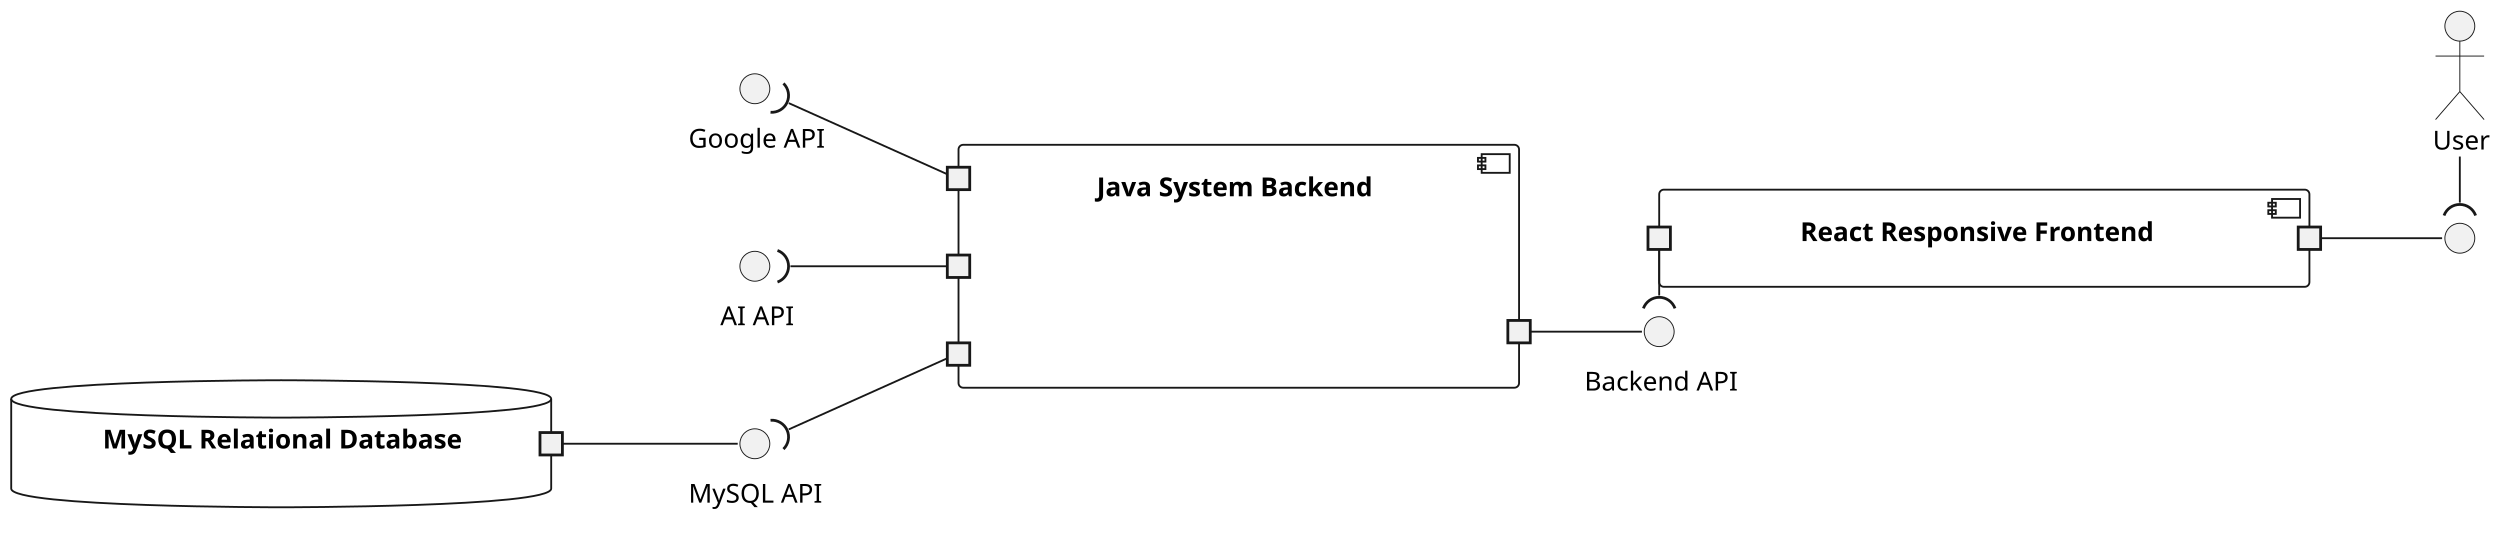
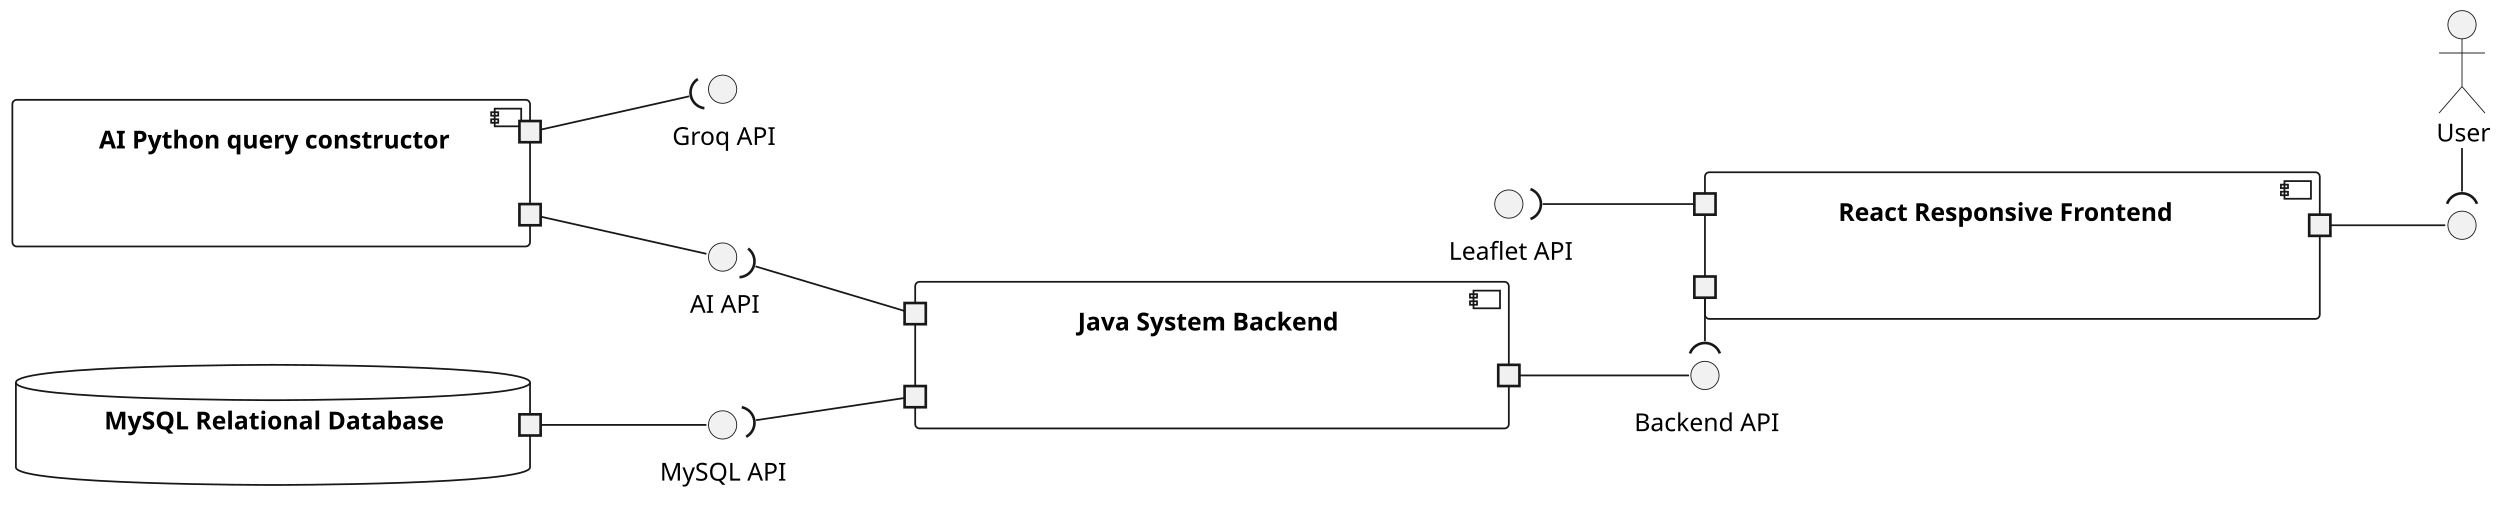
- <svg xmlns="http://www.w3.org/2000/svg" contentStyleType="text/css" height="288px" preserveAspectRatio="none" style="width:1338px;height:288px;background:#FFFFFF;" version="1.1" viewBox="0 0 1338 288" width="1338px" zoomAndPan="magnify">
+ <svg xmlns="http://www.w3.org/2000/svg" contentStyleType="text/css" height="291px" preserveAspectRatio="none" style="width:1415px;height:291px;background:#FFFFFF;" version="1.1" viewBox="0 0 1415 291" width="1415px" zoomAndPan="magnify">
  <defs />
  <g>
    <g id="cluster_reactive_frontend">
-       <rect fill="none" height="52" rx="2.5" ry="2.5" style="stroke:#181818;stroke-width:1.0;" width="348" x="888" y="101.5" />
-       <rect fill="none" height="10" style="stroke:#181818;stroke-width:1.0;" width="15" x="1216" y="106.5" />
-       <rect fill="none" height="2" style="stroke:#181818;stroke-width:1.0;" width="4" x="1214" y="108.5" />
-       <rect fill="none" height="2" style="stroke:#181818;stroke-width:1.0;" width="4" x="1214" y="112.5" />
-       <text fill="#000000" font-family="sans-serif" font-size="14" font-weight="bold" lengthAdjust="spacing" textLength="197" x="963.5" y="129.033">React Responsive Frontend</text>
+       <rect fill="none" height="83" rx="2.5" ry="2.5" style="stroke:#181818;stroke-width:1.0;" width="348" x="965" y="97.5" />
+       <rect fill="none" height="10" style="stroke:#181818;stroke-width:1.0;" width="15" x="1293" y="102.5" />
+       <rect fill="none" height="2" style="stroke:#181818;stroke-width:1.0;" width="4" x="1291" y="104.5" />
+       <rect fill="none" height="2" style="stroke:#181818;stroke-width:1.0;" width="4" x="1291" y="108.5" />
+       <text fill="#000000" font-family="sans-serif" font-size="14" font-weight="bold" lengthAdjust="spacing" textLength="197" x="1040.5" y="125.033">React Responsive Frontend</text>
    </g>
    <g id="cluster_system_backend">
-       <rect fill="none" height="130" rx="2.5" ry="2.5" style="stroke:#181818;stroke-width:1.0;" width="300" x="513" y="77.5" />
-       <rect fill="none" height="10" style="stroke:#181818;stroke-width:1.0;" width="15" x="793" y="82.5" />
-       <rect fill="none" height="2" style="stroke:#181818;stroke-width:1.0;" width="4" x="791" y="84.5" />
-       <rect fill="none" height="2" style="stroke:#181818;stroke-width:1.0;" width="4" x="791" y="88.5" />
-       <text fill="#000000" font-family="sans-serif" font-size="14" font-weight="bold" lengthAdjust="spacing" textLength="152" x="587" y="105.033">Java System Backend</text>
+       <rect fill="none" height="83" rx="2.5" ry="2.5" style="stroke:#181818;stroke-width:1.0;" width="336" x="518" y="159.5" />
+       <rect fill="none" height="10" style="stroke:#181818;stroke-width:1.0;" width="15" x="834" y="164.5" />
+       <rect fill="none" height="2" style="stroke:#181818;stroke-width:1.0;" width="4" x="832" y="166.5" />
+       <rect fill="none" height="2" style="stroke:#181818;stroke-width:1.0;" width="4" x="832" y="170.5" />
+       <text fill="#000000" font-family="sans-serif" font-size="14" font-weight="bold" lengthAdjust="spacing" textLength="152" x="610" y="187.033">Java System Backend</text>
+     </g>
+     <g id="cluster_ai_component">
+       <rect fill="none" height="83" rx="2.5" ry="2.5" style="stroke:#181818;stroke-width:1.0;" width="293" x="7" y="56.5" />
+       <rect fill="none" height="10" style="stroke:#181818;stroke-width:1.0;" width="15" x="280" y="61.5" />
+       <rect fill="none" height="2" style="stroke:#181818;stroke-width:1.0;" width="4" x="278" y="63.5" />
+       <rect fill="none" height="2" style="stroke:#181818;stroke-width:1.0;" width="4" x="278" y="67.5" />
+       <text fill="#000000" font-family="sans-serif" font-size="14" font-weight="bold" lengthAdjust="spacing" textLength="195" x="56" y="84.033">AI Python query constructor</text>
    </g>
    <g id="cluster_database_mysql_db">
-       <path d="M6,213.5 C6,203.5 150.5,203.5 150.5,203.5 C150.5,203.5 295,203.5 295,213.5 L295,261.5 C295,271.5 150.5,271.5 150.5,271.5 C150.5,271.5 6,271.5 6,261.5 L6,213.5 " fill="none" style="stroke:#181818;stroke-width:1.0;" />
-       <path d="M6,213.5 C6,223.5 150.5,223.5 150.5,223.5 C150.5,223.5 295,223.5 295,213.5 " fill="none" style="stroke:#181818;stroke-width:1.0;" />
-       <text fill="#000000" font-family="sans-serif" font-size="14" font-weight="bold" lengthAdjust="spacing" textLength="191" x="55" y="240.033">MySQL Relational Database</text>
+       <path d="M9,216.5 C9,206.5 154.5,206.5 154.5,206.5 C154.5,206.5 300,206.5 300,216.5 L300,264.5 C300,274.5 154.5,274.5 154.5,274.5 C154.5,274.5 9,274.5 9,264.5 L9,216.5 " fill="none" style="stroke:#181818;stroke-width:1.0;" />
+       <path d="M9,216.5 C9,226.5 154.5,226.5 154.5,226.5 C154.5,226.5 300,226.5 300,216.5 " fill="none" style="stroke:#181818;stroke-width:1.0;" />
+       <text fill="#000000" font-family="sans-serif" font-size="14" font-weight="bold" lengthAdjust="spacing" textLength="191" x="59" y="243.033">MySQL Relational Database</text>
    </g>
-     <text fill="#000000" font-family="sans-serif" font-size="14" lengthAdjust="spacing" textLength="4" x="1234" y="106.424"> </text>
-     <rect fill="#F1F1F1" height="12" style="stroke:#181818;stroke-width:1.5;" width="12" x="1230" y="121.5" />
-     <text fill="#000000" font-family="sans-serif" font-size="14" lengthAdjust="spacing" textLength="4" x="886" y="106.424"> </text>
-     <rect fill="#F1F1F1" height="12" style="stroke:#181818;stroke-width:1.5;" width="12" x="882" y="121.5" />
-     <text fill="#000000" font-family="sans-serif" font-size="14" lengthAdjust="spacing" textLength="4" x="811" y="198.033"> </text>
-     <rect fill="#F1F1F1" height="12" style="stroke:#181818;stroke-width:1.5;" width="12" x="807" y="171.5" />
-     <text fill="#000000" font-family="sans-serif" font-size="14" lengthAdjust="spacing" textLength="4" x="511" y="121.424"> </text>
-     <rect fill="#F1F1F1" height="12" style="stroke:#181818;stroke-width:1.5;" width="12" x="507" y="136.5" />
-     <text fill="#000000" font-family="sans-serif" font-size="14" lengthAdjust="spacing" textLength="4" x="511" y="74.424"> </text>
-     <rect fill="#F1F1F1" height="12" style="stroke:#181818;stroke-width:1.5;" width="12" x="507" y="89.5" />
-     <text fill="#000000" font-family="sans-serif" font-size="14" lengthAdjust="spacing" textLength="4" x="511" y="210.033"> </text>
-     <rect fill="#F1F1F1" height="12" style="stroke:#181818;stroke-width:1.5;" width="12" x="507" y="183.5" />
-     <text fill="#000000" font-family="sans-serif" font-size="14" lengthAdjust="spacing" textLength="4" x="293" y="216.424"> </text>
-     <rect fill="#F1F1F1" height="12" style="stroke:#181818;stroke-width:1.5;" width="12" x="289" y="231.5" />
+     <text fill="#000000" font-family="sans-serif" font-size="14" lengthAdjust="spacing" textLength="4" x="1311" y="106.424"> </text>
+     <rect fill="#F1F1F1" height="12" style="stroke:#181818;stroke-width:1.5;" width="12" x="1307" y="121.5" />
+     <text fill="#000000" font-family="sans-serif" font-size="14" lengthAdjust="spacing" textLength="4" x="963" y="183.033"> </text>
+     <rect fill="#F1F1F1" height="12" style="stroke:#181818;stroke-width:1.5;" width="12" x="959" y="156.5" />
+     <text fill="#000000" font-family="sans-serif" font-size="14" lengthAdjust="spacing" textLength="4" x="963" y="94.424"> </text>
+     <rect fill="#F1F1F1" height="12" style="stroke:#181818;stroke-width:1.5;" width="12" x="959" y="109.5" />
+     <text fill="#000000" font-family="sans-serif" font-size="14" lengthAdjust="spacing" textLength="4" x="852" y="233.033"> </text>
+     <rect fill="#F1F1F1" height="12" style="stroke:#181818;stroke-width:1.5;" width="12" x="848" y="206.5" />
+     <text fill="#000000" font-family="sans-serif" font-size="14" lengthAdjust="spacing" textLength="4" x="516" y="156.424"> </text>
+     <rect fill="#F1F1F1" height="12" style="stroke:#181818;stroke-width:1.5;" width="12" x="512" y="171.5" />
+     <text fill="#000000" font-family="sans-serif" font-size="14" lengthAdjust="spacing" textLength="4" x="516" y="245.033"> </text>
+     <rect fill="#F1F1F1" height="12" style="stroke:#181818;stroke-width:1.5;" width="12" x="512" y="218.5" />
+     <text fill="#000000" font-family="sans-serif" font-size="14" lengthAdjust="spacing" textLength="4" x="298" y="142.033"> </text>
+     <rect fill="#F1F1F1" height="12" style="stroke:#181818;stroke-width:1.5;" width="12" x="294" y="115.5" />
+     <text fill="#000000" font-family="sans-serif" font-size="14" lengthAdjust="spacing" textLength="4" x="298" y="53.424"> </text>
+     <rect fill="#F1F1F1" height="12" style="stroke:#181818;stroke-width:1.5;" width="12" x="294" y="68.5" />
+     <text fill="#000000" font-family="sans-serif" font-size="14" lengthAdjust="spacing" textLength="4" x="298" y="219.424"> </text>
+     <rect fill="#F1F1F1" height="12" style="stroke:#181818;stroke-width:1.5;" width="12" x="294" y="234.5" />
    <g id="elem_User">
-       <ellipse cx="1316.5" cy="14" fill="#F1F1F1" rx="8" ry="8" style="stroke:#181818;stroke-width:0.5;" />
-       <path d="M1316.5,22 L1316.5,49 M1303.5,30 L1329.5,30 M1316.5,49 L1303.5,64 M1316.5,49 L1329.5,64 " fill="none" style="stroke:#181818;stroke-width:0.5;" />
-       <text fill="#000000" font-family="sans-serif" font-size="14" lengthAdjust="spacing" textLength="29" x="1302" y="80.033">User</text>
+       <ellipse cx="1393.5" cy="14" fill="#F1F1F1" rx="8" ry="8" style="stroke:#181818;stroke-width:0.5;" />
+       <path d="M1393.5,22 L1393.5,49 M1380.5,30 L1406.5,30 M1393.5,49 L1380.5,64 M1393.5,49 L1406.5,64 " fill="none" style="stroke:#181818;stroke-width:0.5;" />
+       <text fill="#000000" font-family="sans-serif" font-size="14" lengthAdjust="spacing" textLength="29" x="1379" y="80.033">User</text>
    </g>
    <g id="elem_interface_frontendpage">
-       <ellipse cx="1316.5" cy="127.5" fill="#F1F1F1" rx="8" ry="8" style="stroke:#181818;stroke-width:0.5;" />
+       <ellipse cx="1393.5" cy="127.5" fill="#F1F1F1" rx="8" ry="8" style="stroke:#181818;stroke-width:0.5;" />
+     </g>
+     <g id="elem_interface_ai_grook_api">
+       <ellipse cx="409" cy="50.5" fill="#F1F1F1" rx="8" ry="8" style="stroke:#181818;stroke-width:0.5;" />
+       <text fill="#000000" font-family="sans-serif" font-size="14" lengthAdjust="spacing" textLength="57" x="380.5" y="82.033">Groq API</text>
    </g>
    <g id="elem_interface_ai_api">
-       <ellipse cx="404" cy="142.5" fill="#F1F1F1" rx="8" ry="8" style="stroke:#181818;stroke-width:0.5;" />
-       <text fill="#000000" font-family="sans-serif" font-size="14" lengthAdjust="spacing" textLength="37" x="385.5" y="174.033">AI API</text>
+       <ellipse cx="409" cy="145.5" fill="#F1F1F1" rx="8" ry="8" style="stroke:#181818;stroke-width:0.5;" />
+       <text fill="#000000" font-family="sans-serif" font-size="14" lengthAdjust="spacing" textLength="37" x="390.5" y="177.033">AI API</text>
    </g>
    <g id="elem_interface_google_api">
-       <ellipse cx="404" cy="47.5" fill="#F1F1F1" rx="8" ry="8" style="stroke:#181818;stroke-width:0.5;" />
-       <text fill="#000000" font-family="sans-serif" font-size="14" lengthAdjust="spacing" textLength="71" x="368.5" y="79.033">Google API</text>
+       <ellipse cx="854" cy="115.5" fill="#F1F1F1" rx="8" ry="8" style="stroke:#181818;stroke-width:0.5;" />
+       <text fill="#000000" font-family="sans-serif" font-size="14" lengthAdjust="spacing" textLength="68" x="820" y="147.033">Leaflet API</text>
    </g>
    <g id="elem_interface_backend">
-       <ellipse cx="888" cy="177.5" fill="#F1F1F1" rx="8" ry="8" style="stroke:#181818;stroke-width:0.5;" />
-       <text fill="#000000" font-family="sans-serif" font-size="14" lengthAdjust="spacing" textLength="80" x="848" y="209.033">Backend API</text>
+       <ellipse cx="965" cy="212.5" fill="#F1F1F1" rx="8" ry="8" style="stroke:#181818;stroke-width:0.5;" />
+       <text fill="#000000" font-family="sans-serif" font-size="14" lengthAdjust="spacing" textLength="80" x="925" y="244.033">Backend API</text>
    </g>
    <g id="elem_interface_mysql_db">
-       <ellipse cx="404" cy="237.5" fill="#F1F1F1" rx="8" ry="8" style="stroke:#181818;stroke-width:0.5;" />
-       <text fill="#000000" font-family="sans-serif" font-size="14" lengthAdjust="spacing" textLength="71" x="368.5" y="269.033">MySQL API</text>
+       <ellipse cx="409" cy="240.5" fill="#F1F1F1" rx="8" ry="8" style="stroke:#181818;stroke-width:0.5;" />
+       <text fill="#000000" font-family="sans-serif" font-size="14" lengthAdjust="spacing" textLength="71" x="373.5" y="272.033">MySQL API</text>
    </g>
    <g id="link_port_frontend_to_user_interface_frontendpage">
-       <path d="M1242.15,127.5 C1255.39,127.5 1290.68,127.5 1307.01,127.5 " fill="none" id="port_frontend_to_user-interface_frontendpage" style="stroke:#181818;stroke-width:1.0;" />
+       <path d="M1319.15,127.5 C1332.39,127.5 1367.68,127.5 1384.01,127.5 " fill="none" id="port_frontend_to_user-interface_frontendpage" style="stroke:#181818;stroke-width:1.0;" />
    </g>
    <g id="link_User_interface_frontendpage">
-       <path d="M1316.5,83.77 C1316.5,95.32 1316.5,96.87 1316.5,108.42 " fill="none" id="User-to-interface_frontendpage" style="stroke:#181818;stroke-width:1.0;" />
-       <path d="M1324.957,115.342 A9,9 0 0 0 1308.043 115.342" fill="none" style="stroke:#181818;stroke-width:1.5;" />
+       <path d="M1393.5,83.77 C1393.5,95.32 1393.5,96.87 1393.5,108.42 " fill="none" id="User-to-interface_frontendpage" style="stroke:#181818;stroke-width:1.0;" />
+       <path d="M1401.957,115.342 A9,9 0 0 0 1385.043 115.342" fill="none" style="stroke:#181818;stroke-width:1.5;" />
    </g>
    <g id="link_port_backend_from_frontend_interface_backend">
-       <path d="M819.25,177.5 C831.8,177.5 863.64,177.5 878.77,177.5 " fill="none" id="port_backend_from_frontend-interface_backend" style="stroke:#181818;stroke-width:1.0;" />
+       <path d="M860.26,212.5 C877.86,212.5 934.83,212.5 955.99,212.5 " fill="none" id="port_backend_from_frontend-interface_backend" style="stroke:#181818;stroke-width:1.0;" />
    </g>
    <g id="link_interface_backend_port_frontend_to_backend">
-       <path d="M888,158.12 C888,146.59 888,145.06 888,133.53 " fill="none" id="interface_backend-backto-port_frontend_to_backend" style="stroke:#181818;stroke-width:1.0;" />
-       <path d="M896.457,165.042 A9,9 0 0 0 879.543 165.042" fill="none" style="stroke:#181818;stroke-width:1.5;" />
+       <path d="M965,193.12 C965,181.59 965,180.06 965,168.53 " fill="none" id="interface_backend-backto-port_frontend_to_backend" style="stroke:#181818;stroke-width:1.0;" />
+       <path d="M973.457,200.042 A9,9 0 0 0 956.543 200.042" fill="none" style="stroke:#181818;stroke-width:1.5;" />
+     </g>
+     <g id="link_port_ai_to_backend_api_interface_ai_api">
+       <path d="M306.16,122.66 C323.36,126.52 378.82,138.96 399.83,143.67 " fill="none" id="port_ai_to_backend_api-interface_ai_api" style="stroke:#181818;stroke-width:1.0;" />
+     </g>
+     <g id="link_port_ai_to_groq_api_interface_ai_grook_api">
+       <path d="M306.16,73.34 C323.36,69.48 369.062,59.227 390.072,54.517 " fill="none" id="port_ai_to_groq_api-to-interface_ai_grook_api" style="stroke:#181818;stroke-width:1.0;" />
+       <path d="M394.976,44.751 A9,9 0 0 0 398.676 61.256" fill="none" style="stroke:#181818;stroke-width:1.5;" />
    </g>
    <g id="link_interface_ai_api_port_backend_to_ai_api">
-       <path d="M423.04,142.5 C443.94,142.5 489.54,142.5 506.81,142.5 " fill="none" id="interface_ai_api-backto-port_backend_to_ai_api" style="stroke:#181818;stroke-width:1.0;" />
-       <path d="M416.118,150.957 A9,9 0 0 0 416.118 134.043" fill="none" style="stroke:#181818;stroke-width:1.5;" />
+       <path d="M427.621,150.775 C448.521,157.025 494.54,170.78 511.81,175.95 " fill="none" id="interface_ai_api-backto-port_backend_to_ai_api" style="stroke:#181818;stroke-width:1.0;" />
+       <path d="M418.566,156.895 A9,9 0 0 0 423.412 140.689" fill="none" style="stroke:#181818;stroke-width:1.5;" />
    </g>
    <g id="link_interface_google_api_port_backend_to_google_api">
-       <path d="M422.165,55.201 C443.065,64.571 489.54,85.42 506.81,93.17 " fill="none" id="interface_google_api-backto-port_backend_to_google_api" style="stroke:#181818;stroke-width:1.0;" />
-       <path d="M412.389,60.086 A9,9 0 0 0 419.309 44.652" fill="none" style="stroke:#181818;stroke-width:1.5;" />
+       <path d="M873.19,115.5 C894.58,115.5 941.64,115.5 958.95,115.5 " fill="none" id="interface_google_api-backto-port_backend_to_google_api" style="stroke:#181818;stroke-width:1.0;" />
+       <path d="M866.268,123.957 A9,9 0 0 0 866.268 107.043" fill="none" style="stroke:#181818;stroke-width:1.5;" />
    </g>
    <g id="link_port_db_from_backend_interface_mysql_db">
-       <path d="M301.16,237.5 C318.36,237.5 373.82,237.5 394.83,237.5 " fill="none" id="port_db_from_backend-interface_mysql_db" style="stroke:#181818;stroke-width:1.0;" />
+       <path d="M306.16,240.5 C323.36,240.5 378.82,240.5 399.83,240.5 " fill="none" id="port_db_from_backend-interface_mysql_db" style="stroke:#181818;stroke-width:1.0;" />
    </g>
    <g id="link_interface_mysql_db_port_backend_from_db">
-       <path d="M422.165,229.799 C443.065,220.429 489.54,199.58 506.81,191.83 " fill="none" id="interface_mysql_db-backto-port_backend_from_db" style="stroke:#181818;stroke-width:1.0;" />
-       <path d="M419.309,240.348 A9,9 0 0 0 412.389 224.914" fill="none" style="stroke:#181818;stroke-width:1.5;" />
+       <path d="M427.93,237.819 C448.83,234.689 494.54,227.86 511.81,225.28 " fill="none" id="interface_mysql_db-backto-port_backend_from_db" style="stroke:#181818;stroke-width:1.0;" />
+       <path d="M422.337,247.208 A9,9 0 0 0 419.832 230.48" fill="none" style="stroke:#181818;stroke-width:1.5;" />
    </g>
  </g>
</svg>
